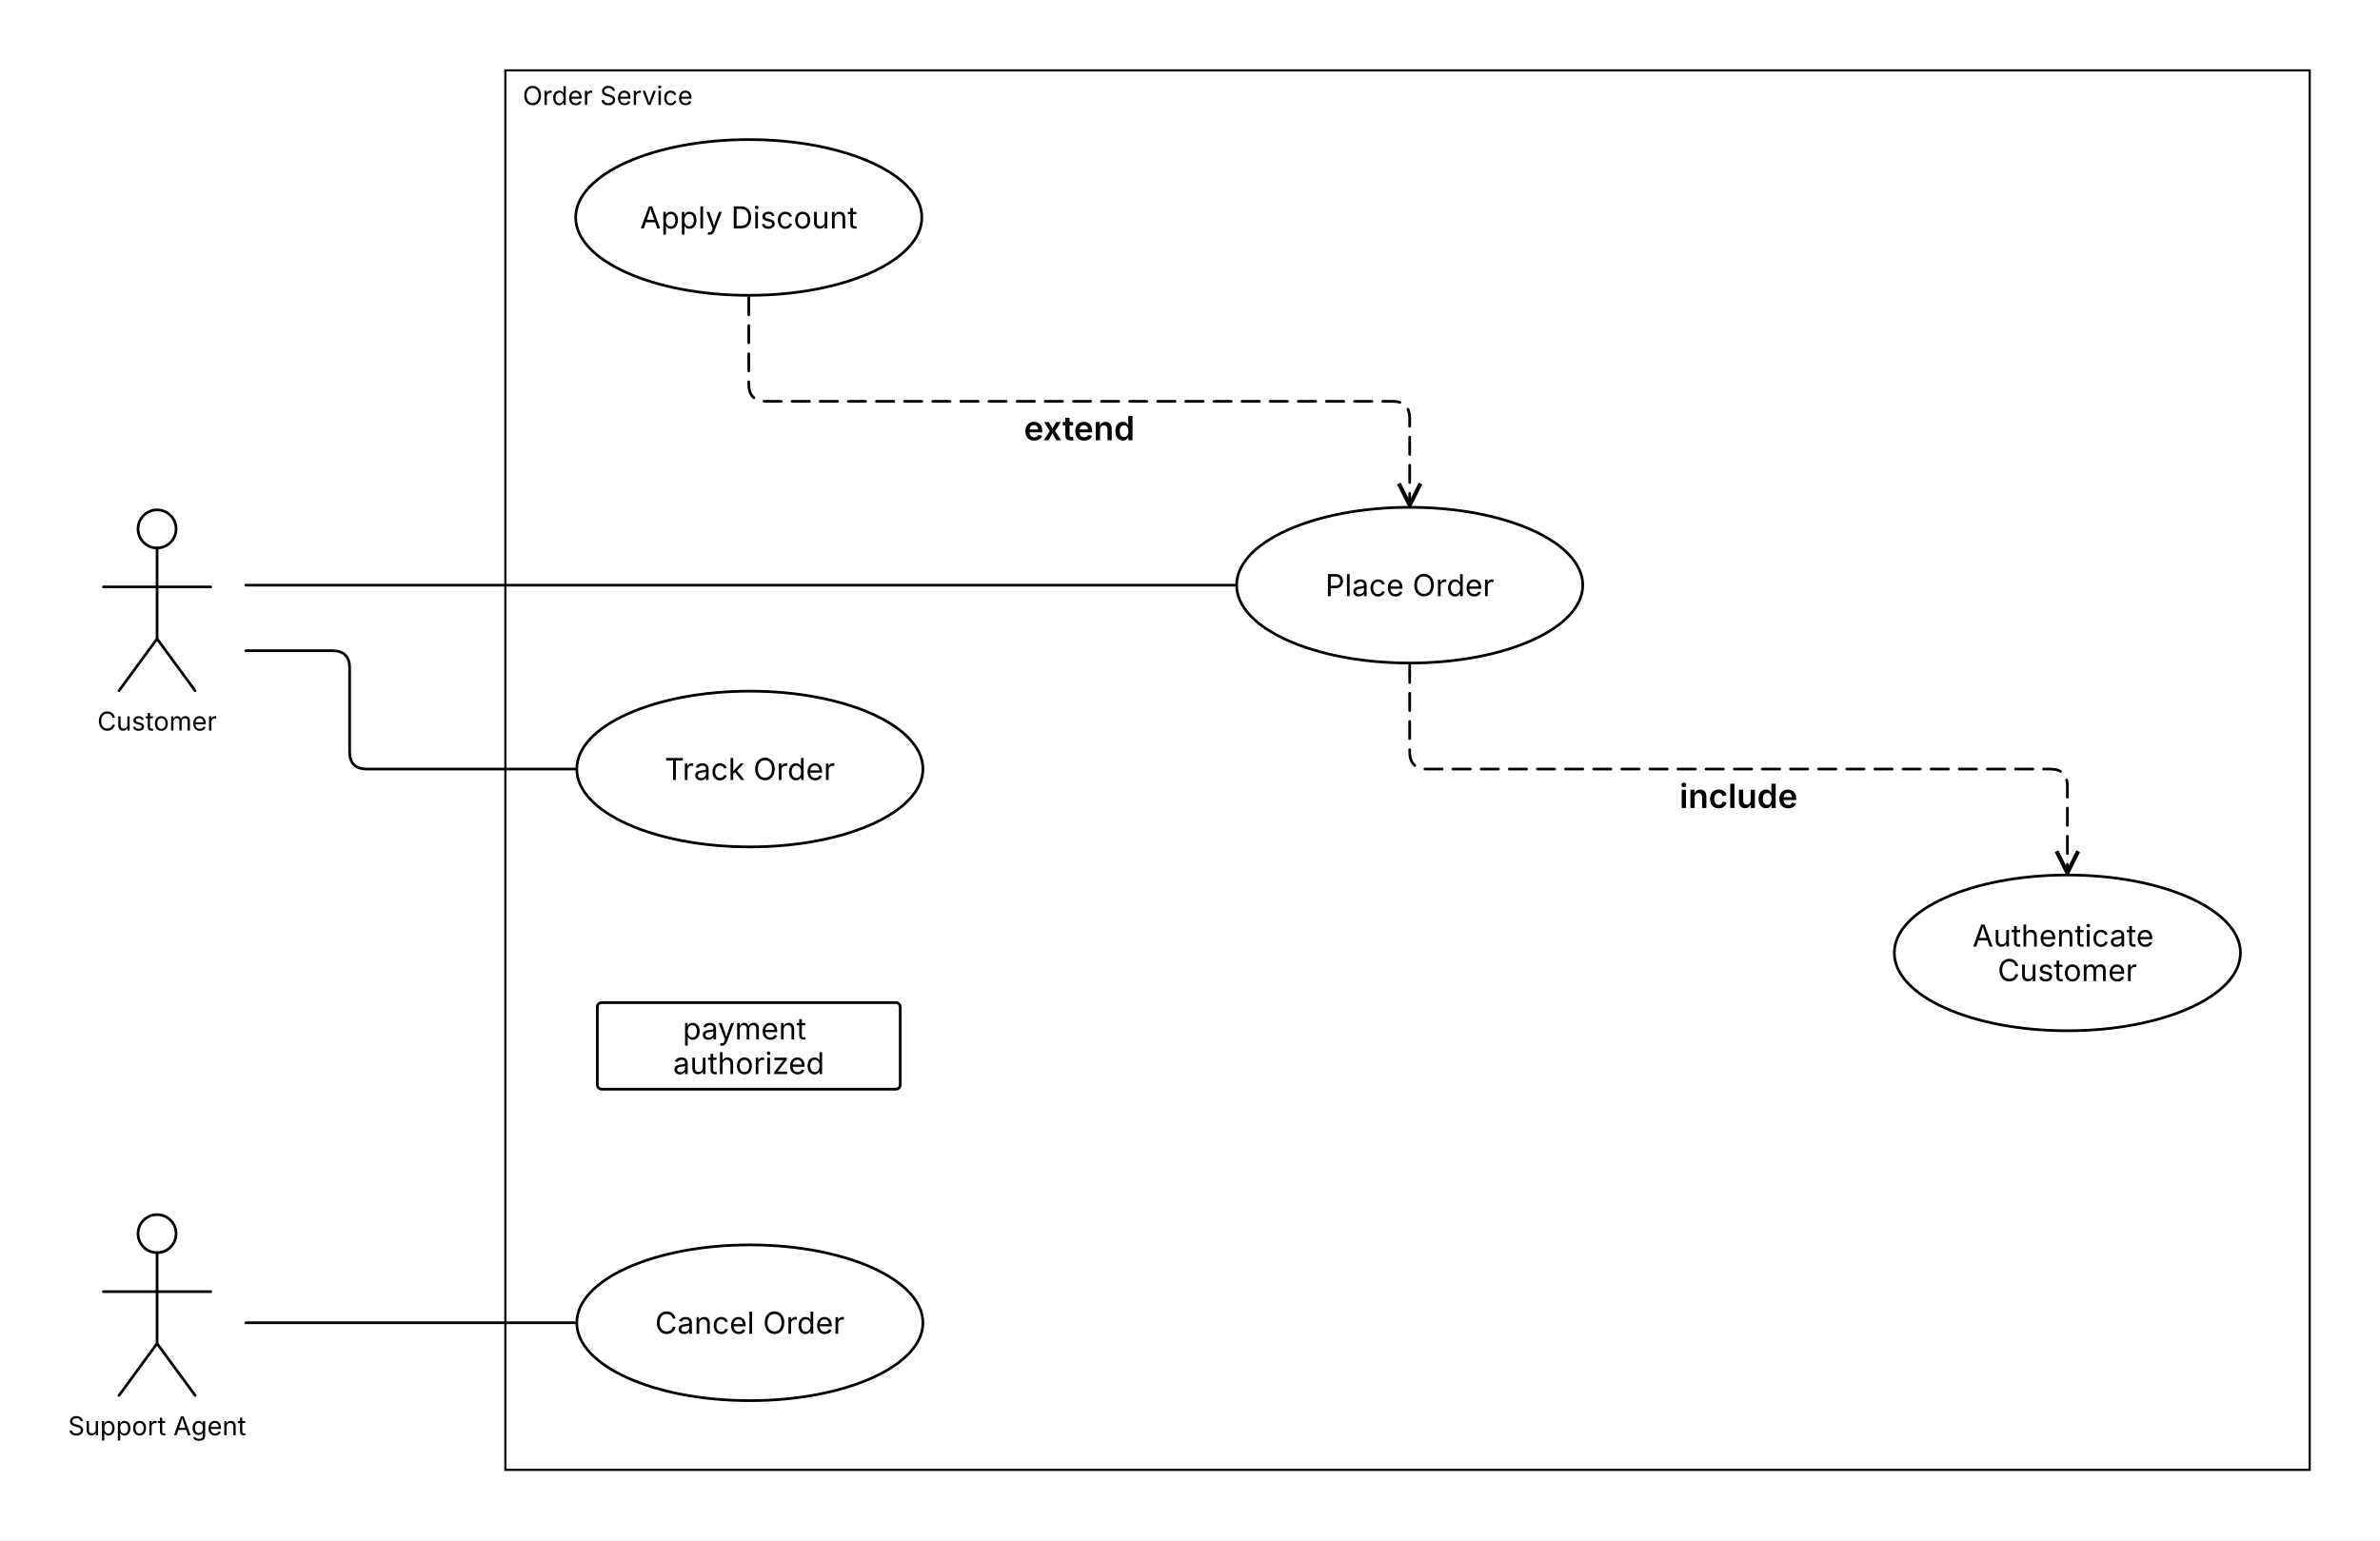
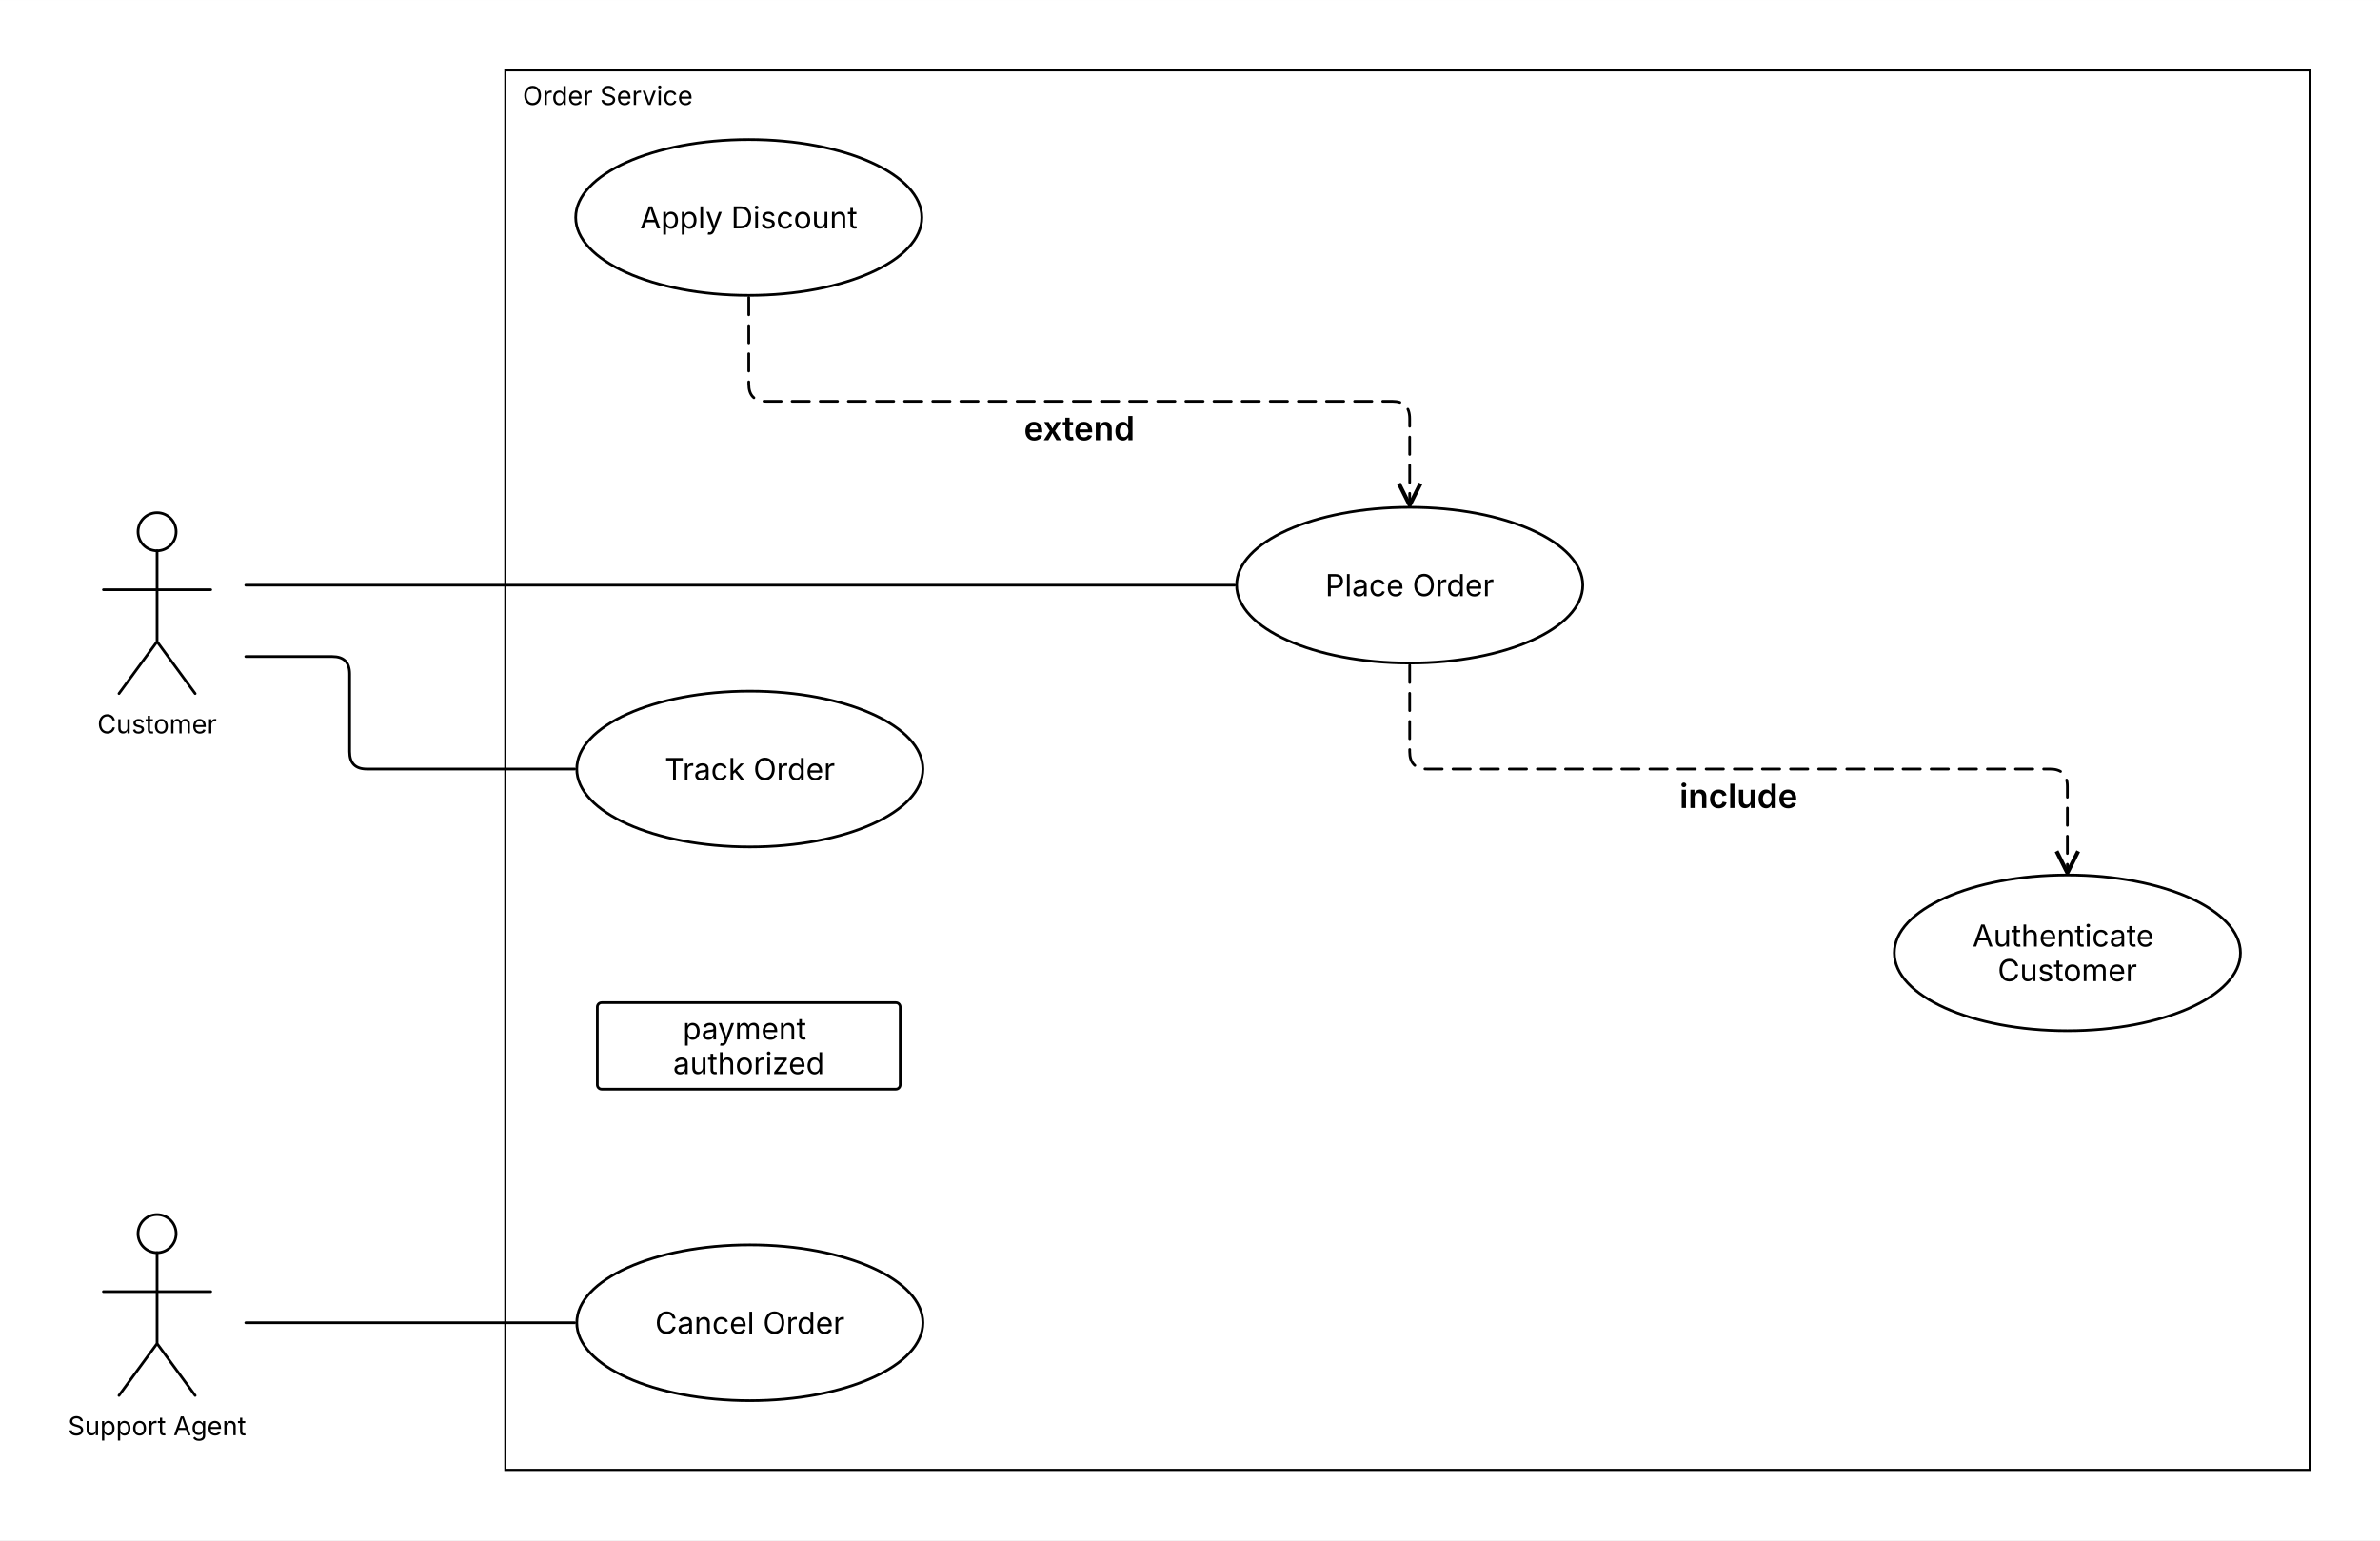
<svg xmlns="http://www.w3.org/2000/svg" role="img" width="1100" height="712" viewBox="-20.6 -20.5 1100.1 712.0">
  <rect x="-20.6" y="-20.5" width="1100.1" height="712.0" fill="#ffffff" />
  <g font-family="Inter, Arial, sans-serif" font-size="14">
    <g data-dediren-group-id="order-service-boundary" data-dediren-group-type="Class" data-dediren-group-source-id="order-service">
      <rect x="213.0" y="12.0" width="834.0" height="647.0" rx="0" fill="#ffffff" stroke="#000000" stroke-width="1" />
      <text x="221.0" y="28.0" fill="#000000" font-size="12">Order Service</text>
    </g>
    <g data-dediren-edge-id="customer-place-order">
-       <path d="M 93.0 250.0 L 189.0 250.0 L 325.5 250.0 L 478.0 250.0 L 550.0 250.0" fill="none" stroke="#000000" stroke-width="1.25" stroke-linecap="round" stroke-linejoin="round" />
+       <path d="M 93.0 250.0 L 550.0 250.0" fill="none" stroke="#000000" stroke-width="1.25" stroke-linecap="round" stroke-linejoin="round" />
    </g>
    <g data-dediren-edge-id="customer-track-order">
-       <path d="M 93.0 280.3 L 133.0 280.3 Q 141.0 280.3 141.0 288.3 L 141.0 327.0 Q 141.0 335.0 149.0 335.0 L 189.0 335.0 L 245.0 335.0" fill="none" stroke="#000000" stroke-width="1.25" stroke-linecap="round" stroke-linejoin="round" />
+       <path d="M 93.0 283.0 L 133.0 283.0 Q 141.0 283.0 141.0 291.0 L 141.0 327.0 Q 141.0 335.0 149.0 335.0 L 245.0 335.0" fill="none" stroke="#000000" stroke-width="1.25" stroke-linecap="round" stroke-linejoin="round" />
    </g>
    <g data-dediren-edge-id="support-cancel-order">
-       <path d="M 93.0 591.0 L 189.0 591.0 L 245.0 591.0" fill="none" stroke="#000000" stroke-width="1.25" stroke-linecap="round" stroke-linejoin="round" />
+       <path d="M 93.0 591.0 L 245.0 591.0" fill="none" stroke="#000000" stroke-width="1.25" stroke-linecap="round" stroke-linejoin="round" />
    </g>
    <g data-dediren-edge-id="include-authentication">
      <marker id="marker-end-include-authentication" data-dediren-edge-marker-end="open_arrow" markerWidth="10" markerHeight="10" refX="9" refY="5" orient="auto">
        <path d="M 1 1 L 9 5 L 1 9" fill="none" stroke="#000000" stroke-width="1.5" />
      </marker>
      <path d="M 631.0 287.0 L 631.0 327.0 Q 631.0 335.0 639.0 335.0 L 927.0 335.0 Q 935.0 335.0 935.0 343.0 L 935.0 383.0" fill="none" stroke="#000000" stroke-width="1.25" stroke-linecap="round" stroke-linejoin="round" stroke-dasharray="8 5" marker-end="url(#marker-end-include-authentication)" />
      <text x="783.0" y="353.0" text-anchor="middle" fill="none" font-size="15.4" font-weight="600" stroke="#ffffff" stroke-width="2">include</text>
      <text x="783.0" y="353.0" text-anchor="middle" fill="#000000" font-size="15.4" font-weight="600">include</text>
    </g>
    <g data-dediren-edge-id="extend-discount">
      <marker id="marker-end-extend-discount" data-dediren-edge-marker-end="open_arrow" markerWidth="10" markerHeight="10" refX="9" refY="5" orient="auto">
        <path d="M 1 1 L 9 5 L 1 9" fill="none" stroke="#000000" stroke-width="1.5" />
      </marker>
      <path d="M 325.5 117.0 L 325.5 157.0 Q 325.5 165.0 333.5 165.0 L 623.0 165.0 Q 631.0 165.0 631.0 173.0 L 631.0 213.0" fill="none" stroke="#000000" stroke-width="1.25" stroke-linecap="round" stroke-linejoin="round" stroke-dasharray="8 5" marker-end="url(#marker-end-extend-discount)" />
      <text x="478.3" y="183.0" text-anchor="middle" fill="none" font-size="15.4" font-weight="600" stroke="#ffffff" stroke-width="2">extend</text>
      <text x="478.3" y="183.0" text-anchor="middle" fill="#000000" font-size="15.4" font-weight="600">extend</text>
    </g>
    <g data-dediren-node-id="customer">
      <g data-dediren-node-shape="uml_actor">
-         <circle cx="52.0" cy="224.0" r="8.8" fill="#ffffff" stroke="#000000" stroke-width="1.25" />
-         <path d="M 52.0 232.8 L 52.0 274.8 M 27.2 250.8 L 76.8 250.8 M 52.0 274.8 L 34.4 298.8 M 52.0 274.8 L 69.6 298.8" fill="none" stroke="#000000" stroke-width="1.25" stroke-linecap="round" />
+         <circle cx="52.0" cy="225.3" r="8.8" fill="#ffffff" stroke="#000000" stroke-width="1.25" />
+         <path d="M 52.0 234.1 L 52.0 276.1 M 27.2 252.1 L 76.8 252.1 M 52.0 276.1 L 34.4 300.1 M 52.0 276.1 L 69.6 300.1" fill="none" stroke="#000000" stroke-width="1.25" stroke-linecap="round" />
      </g>
      <g data-dediren-node-decorator="uml_actor">
-         <text x="52.0" y="317.2" text-anchor="middle" fill="#000000" font-size="12">Customer</text>
+         <text x="52.0" y="318.5" text-anchor="middle" fill="#000000" font-size="12">Customer</text>
      </g>
    </g>
    <g data-dediren-node-id="support-agent">
      <g data-dediren-node-shape="uml_actor">
        <circle cx="52.0" cy="549.8" r="8.8" fill="#ffffff" stroke="#000000" stroke-width="1.25" />
        <path d="M 52.0 558.6 L 52.0 600.6 M 27.2 576.6 L 76.8 576.6 M 52.0 600.6 L 34.4 624.6 M 52.0 600.6 L 69.6 624.6" fill="none" stroke="#000000" stroke-width="1.25" stroke-linecap="round" />
      </g>
      <g data-dediren-node-decorator="uml_actor">
        <text x="52.0" y="643.0" text-anchor="middle" fill="#000000" font-size="12">Support Agent</text>
      </g>
    </g>
    <g data-dediren-node-id="place-order">
      <ellipse data-dediren-node-shape="uml_use_case" cx="631.0" cy="250.0" rx="80.0" ry="36.0" fill="#ffffff" stroke="#000000" stroke-width="1.25" />
      <g data-dediren-node-decorator="uml_use_case" />
      <text x="631.0" y="250.0" text-anchor="middle" dominant-baseline="middle" fill="#000000" font-size="14.0" textLength="74.6" lengthAdjust="spacing">Place Order</text>
    </g>
    <g data-dediren-node-id="track-order">
      <ellipse data-dediren-node-shape="uml_use_case" cx="326.0" cy="335.0" rx="80.0" ry="36.0" fill="#ffffff" stroke="#000000" stroke-width="1.25" />
      <g data-dediren-node-decorator="uml_use_case" />
      <text x="326.0" y="335.0" text-anchor="middle" dominant-baseline="middle" fill="#000000" font-size="14.0" textLength="74.6" lengthAdjust="spacing">Track Order</text>
    </g>
    <g data-dediren-node-id="authenticate-customer">
      <ellipse data-dediren-node-shape="uml_use_case" cx="935.0" cy="420.0" rx="80.0" ry="36.0" fill="#ffffff" stroke="#000000" stroke-width="1.25" />
      <g data-dediren-node-decorator="uml_use_case" />
      <text x="935.0" y="412.0" text-anchor="middle" dominant-baseline="middle" fill="#000000" font-size="14.0">
        <tspan x="935.0" dy="0" textLength="77.8" lengthAdjust="spacing">Authenticate</tspan>
        <tspan x="935.0" dy="16.0" textLength="60.6" lengthAdjust="spacing">Customer</tspan>
      </text>
    </g>
    <g data-dediren-node-id="apply-discount">
      <ellipse data-dediren-node-shape="uml_use_case" cx="325.5" cy="80.0" rx="80.0" ry="36.0" fill="#ffffff" stroke="#000000" stroke-width="1.25" />
      <g data-dediren-node-decorator="uml_use_case" />
      <text x="325.5" y="80.0" text-anchor="middle" dominant-baseline="middle" fill="#000000" font-size="14.0" textLength="93.3" lengthAdjust="spacing">Apply Discount</text>
    </g>
    <g data-dediren-node-id="cancel-order">
      <ellipse data-dediren-node-shape="uml_use_case" cx="326.0" cy="591.0" rx="80.0" ry="36.0" fill="#ffffff" stroke="#000000" stroke-width="1.25" />
      <g data-dediren-node-decorator="uml_use_case" />
      <text x="326.0" y="591.0" text-anchor="middle" dominant-baseline="middle" fill="#000000" font-size="14.0" textLength="83.2" lengthAdjust="spacing">Cancel Order</text>
    </g>
    <g data-dediren-node-id="payment-extension">
      <rect data-dediren-node-shape="uml_extension_point" x="255.5" y="443.0" width="140.0" height="40.0" rx="2" fill="#ffffff" stroke="#000000" stroke-width="1.25" />
      <g data-dediren-node-decorator="uml_extension_point" />
      <text x="325.5" y="455.0" text-anchor="middle" dominant-baseline="middle" fill="#000000" font-size="13.9">
        <tspan x="325.5" dy="0" textLength="53.3" lengthAdjust="spacing">payment</tspan>
        <tspan x="325.5" dy="16.0" textLength="64.9" lengthAdjust="spacing">authorized</tspan>
      </text>
    </g>
  </g>
</svg>
